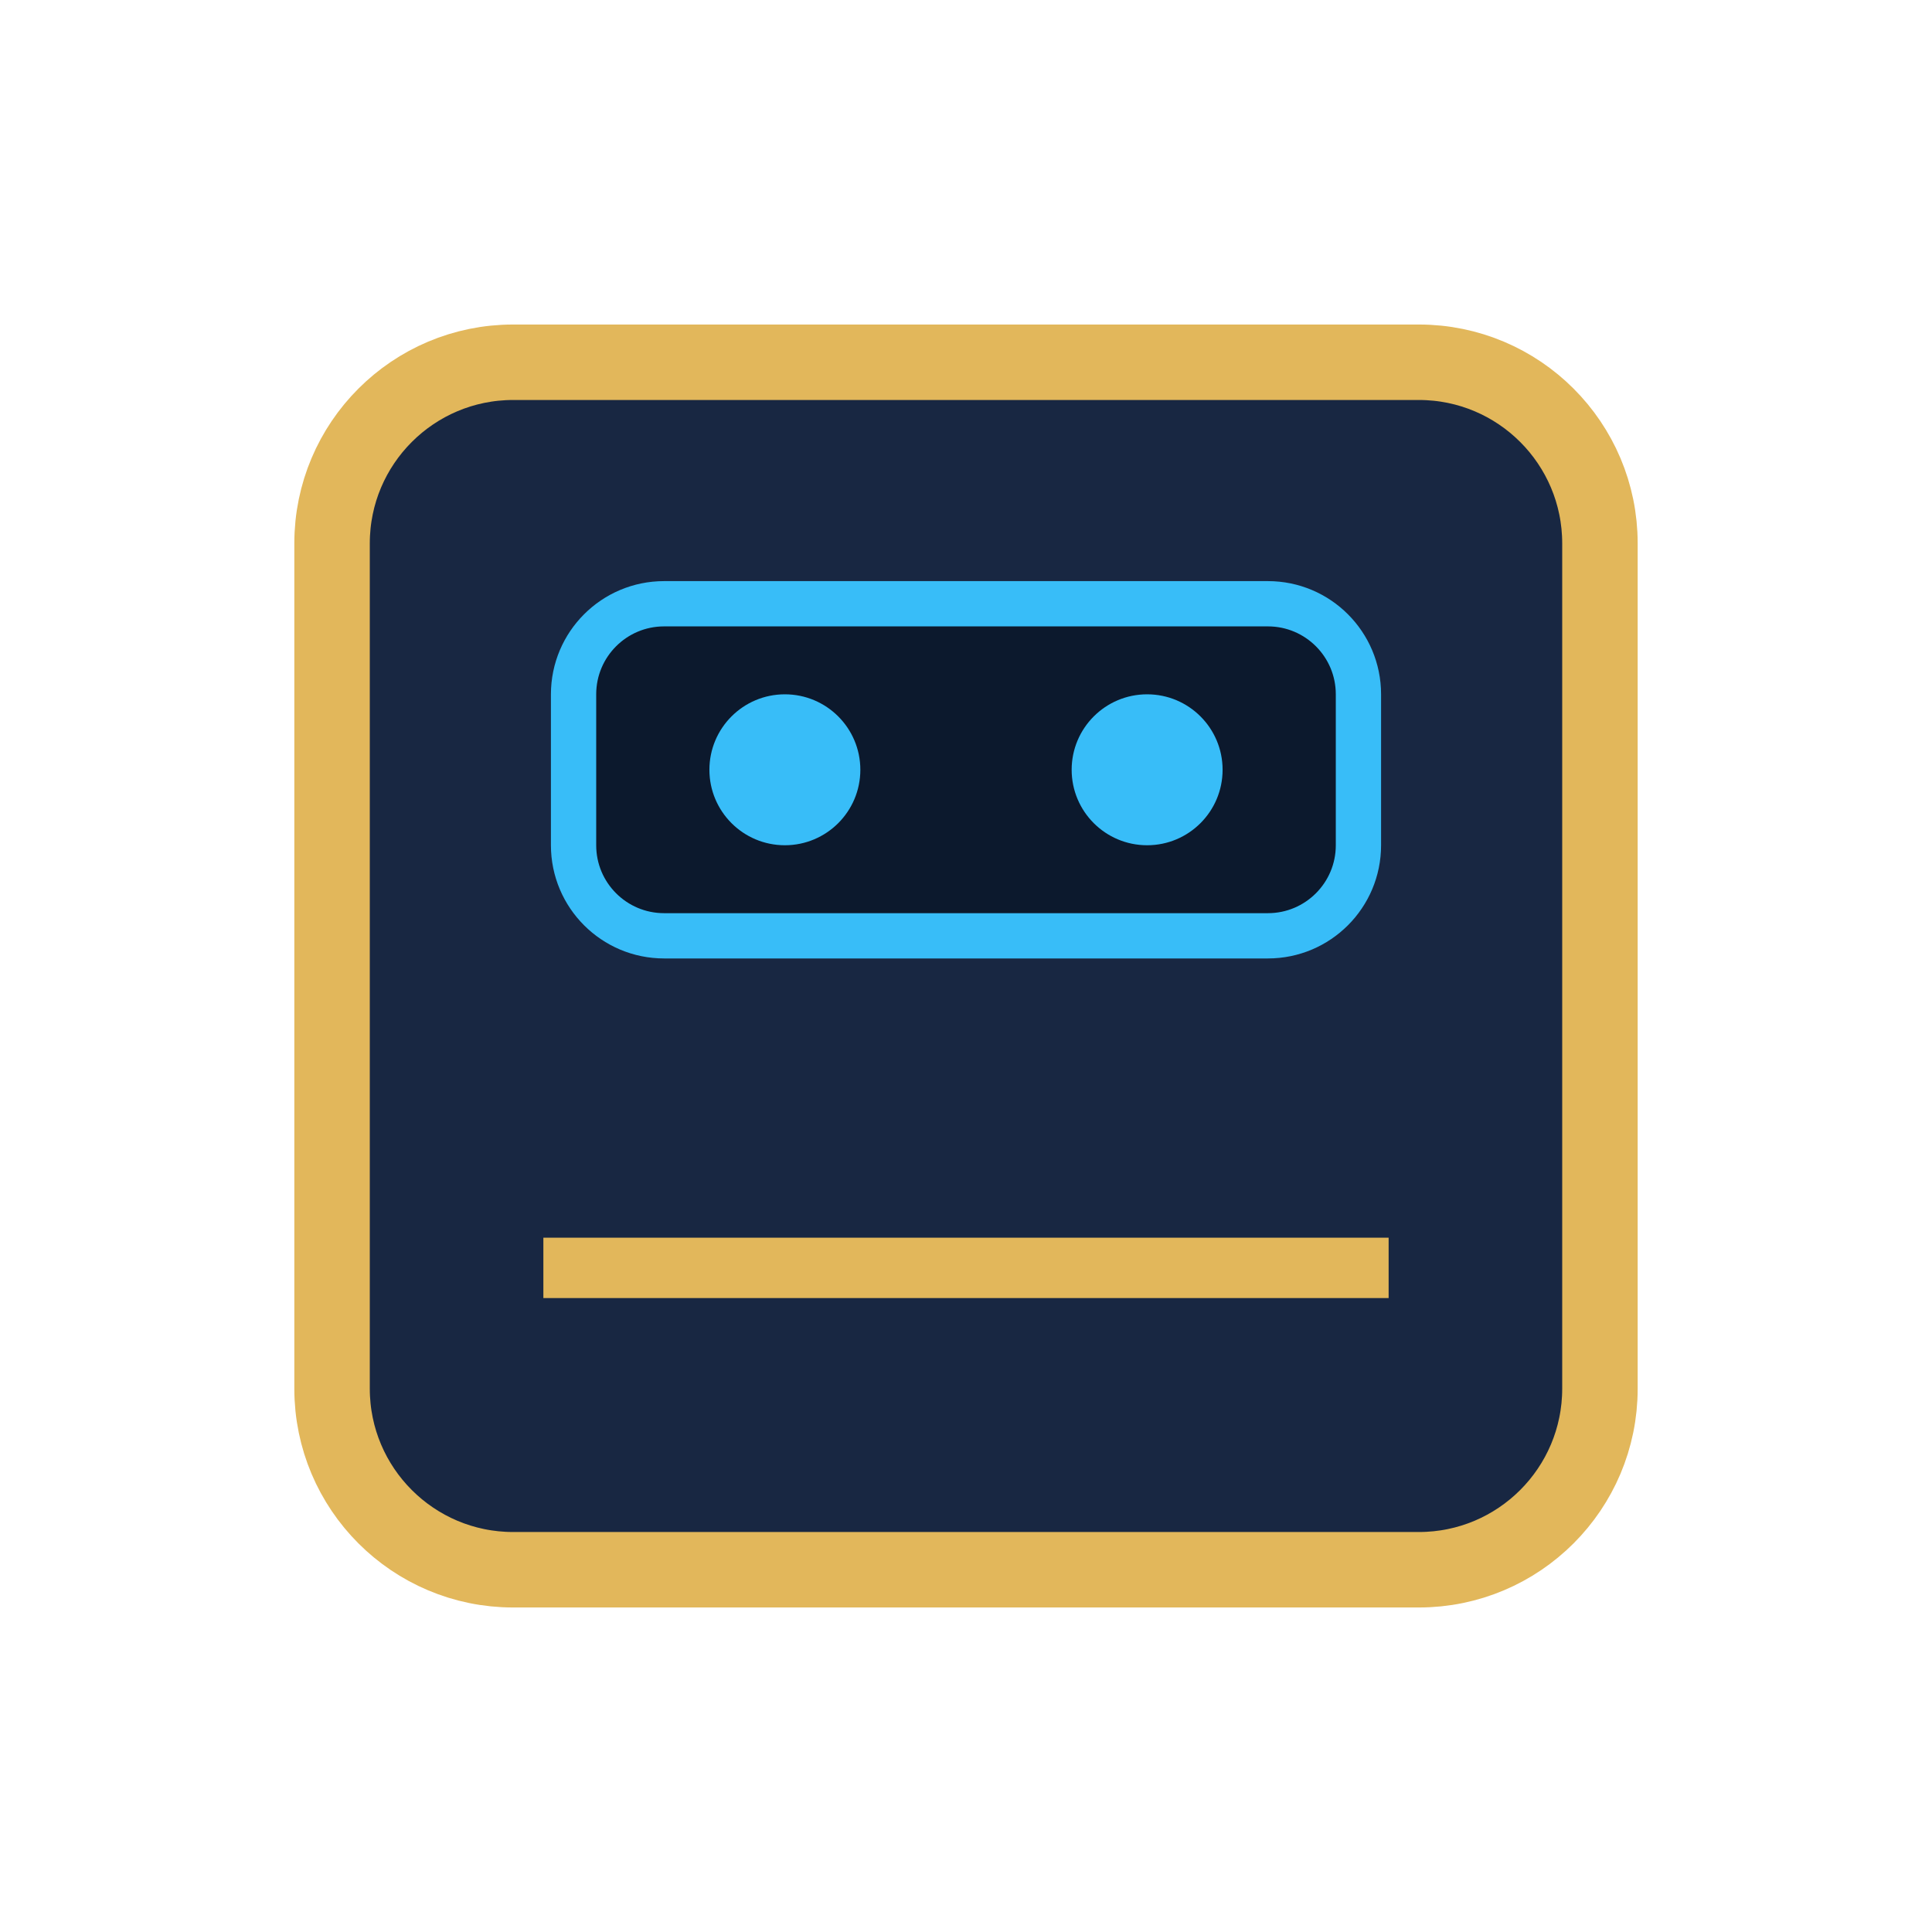
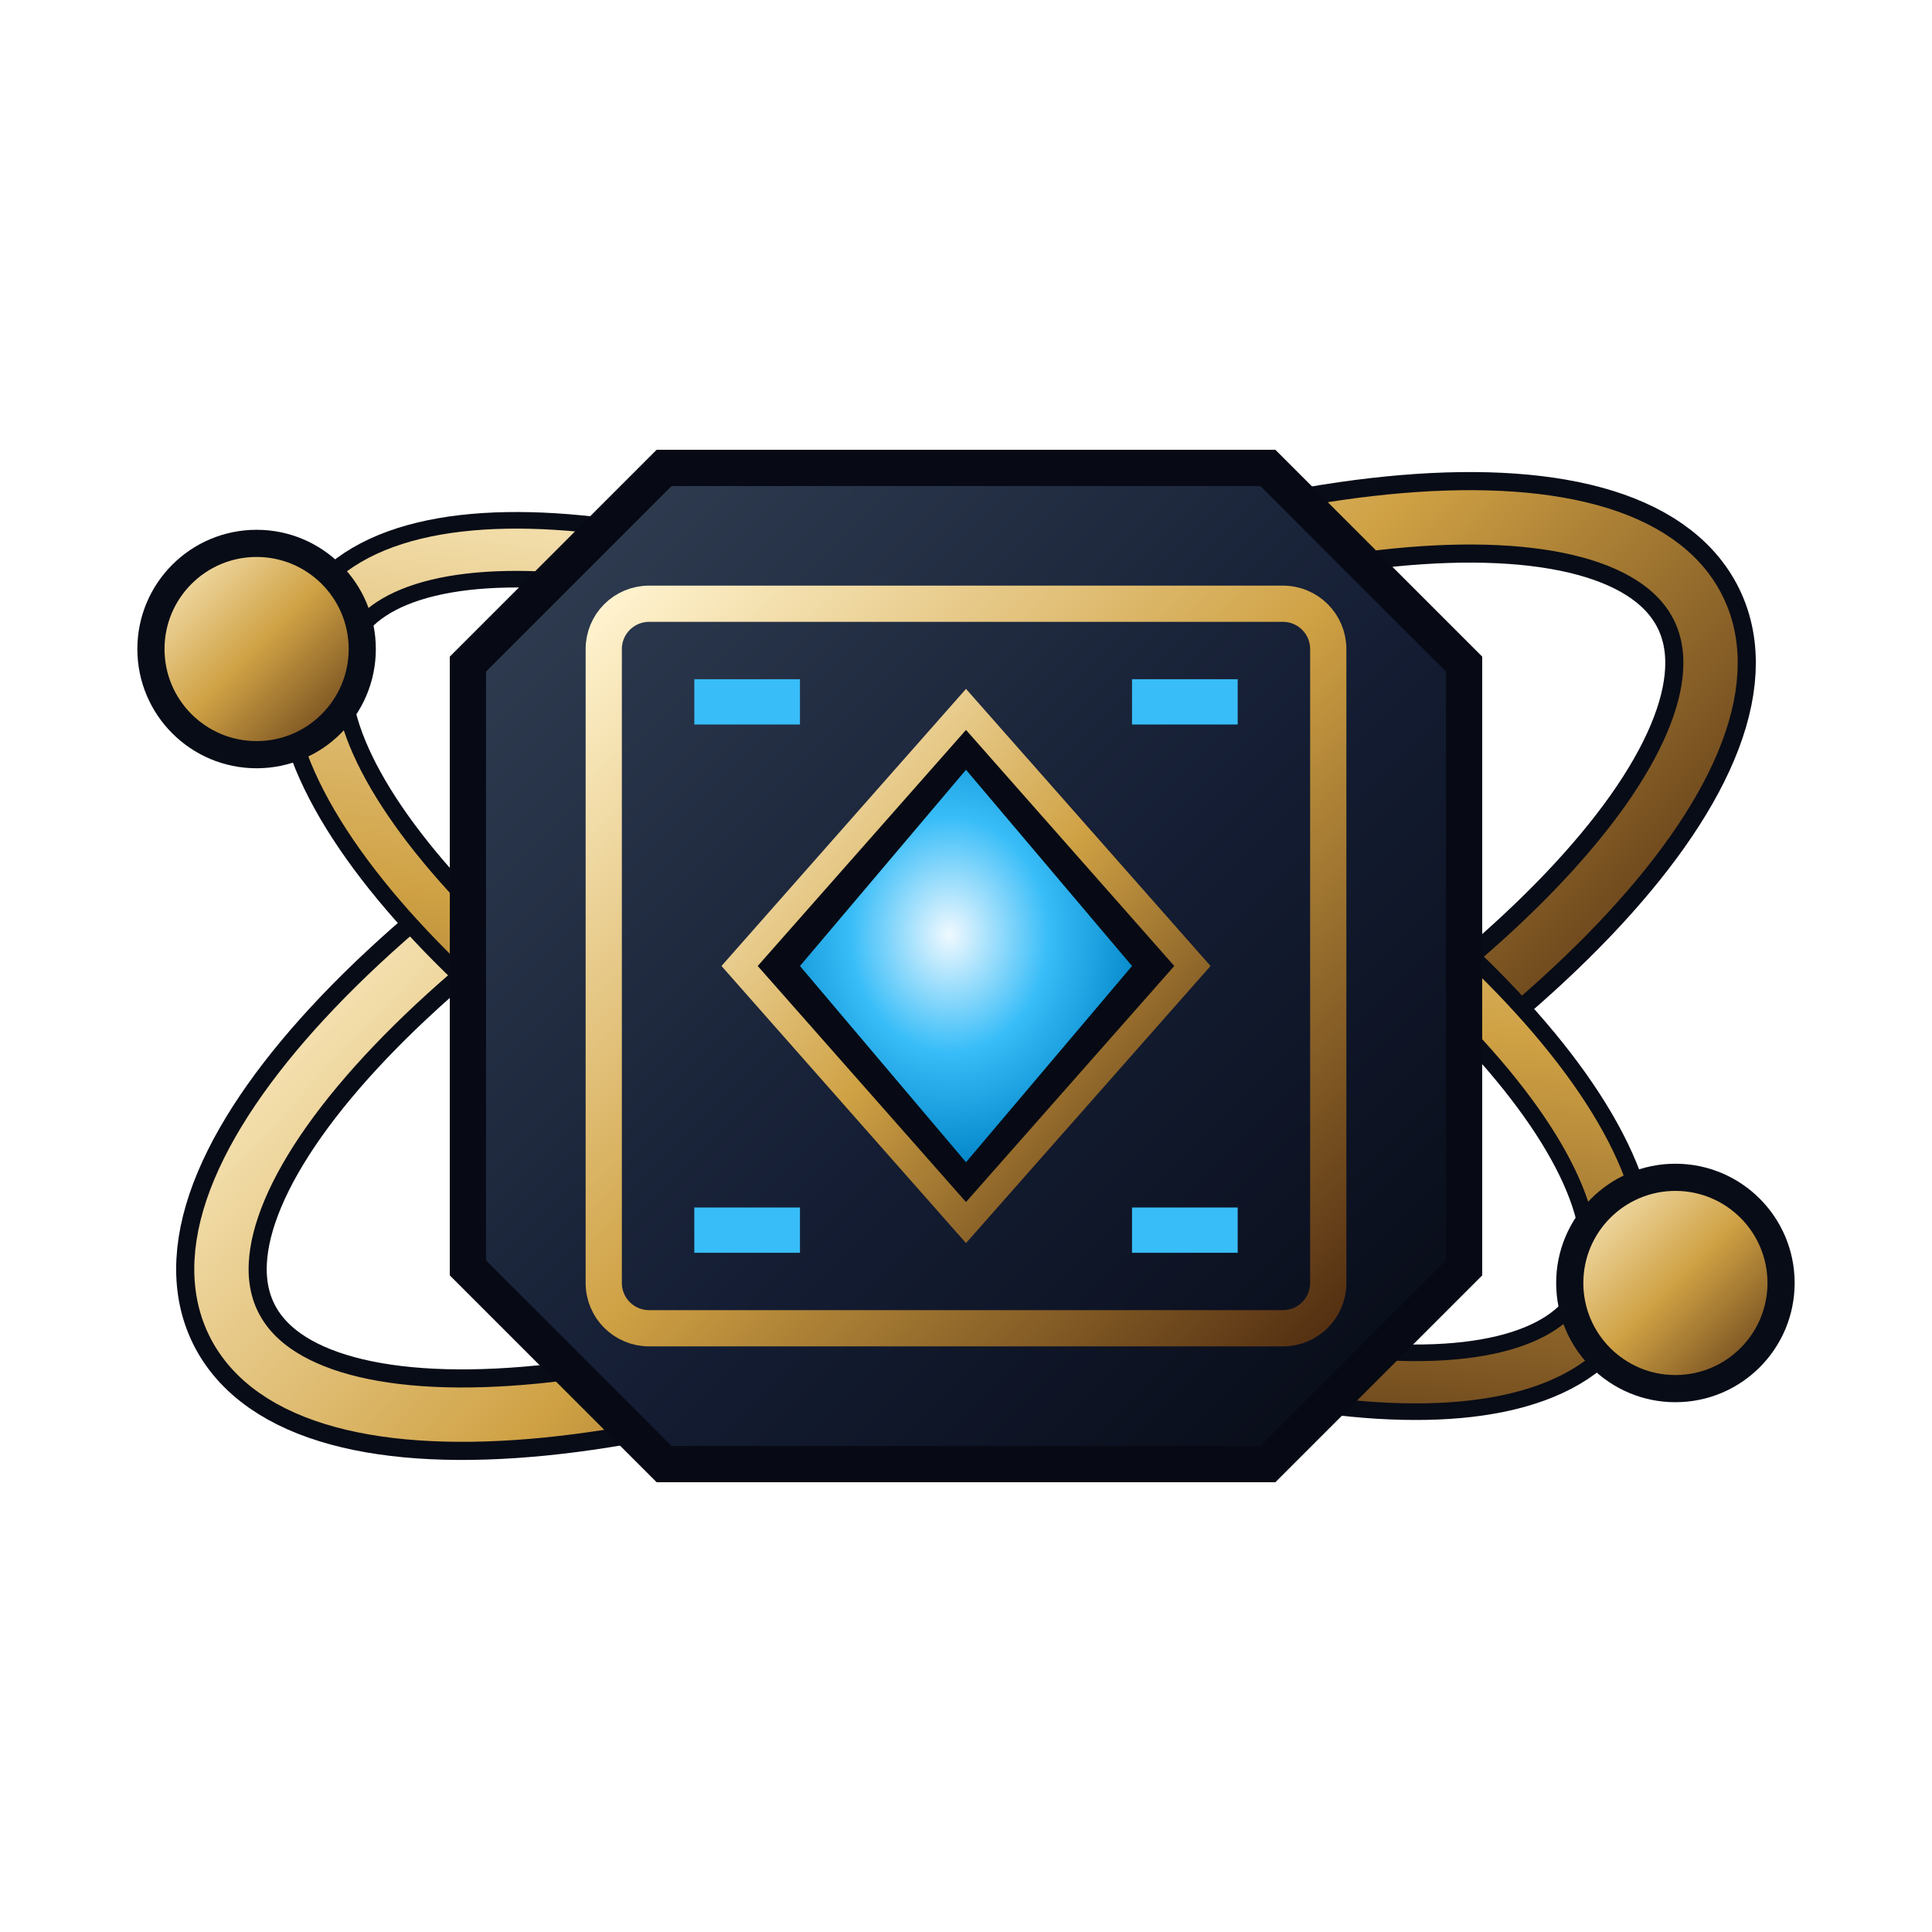
<svg xmlns="http://www.w3.org/2000/svg" viewBox="0 0 128 128" width="128" height="128">
-   <rect x="22" y="24" width="84" height="80" rx="12" fill="#182742" stroke="#e2b75b" stroke-width="5" />
-   <rect x="38" y="40" width="52" height="22" rx="6" fill="#0c192d" stroke="#38bdf8" stroke-width="3" />
-   <circle cx="52" cy="51" r="5" fill="#38bdf8" />
-   <circle cx="76" cy="51" r="5" fill="#38bdf8" />
-   <line x1="36" y1="84" x2="92" y2="84" stroke="#e2b75b" stroke-width="4" />
+   <defs>
+     <linearGradient id="obsM" x1="0" y1="0" x2="1" y2="1">
+       <stop offset="0%" stop-color="#334155" />
+       <stop offset="55%" stop-color="#141d33" />
+       <stop offset="100%" stop-color="#070a14" />
+     </linearGradient>
+     <linearGradient id="gOrr" x1="0" y1="0" x2="1" y2="1">
+       <stop offset="0%" stop-color="#fff3cf" />
+       <stop offset="50%" stop-color="#cfa144" />
+       <stop offset="100%" stop-color="#543012" />
+     </linearGradient>
+     <radialGradient id="cyFurn" cx="45%" cy="42%" r="60%">
+       <stop offset="0%" stop-color="#f0f9ff" />
+       <stop offset="50%" stop-color="#38bdf8" />
+       <stop offset="100%" stop-color="#0284c7" />
+     </radialGradient>
+   </defs>
+   <ellipse cx="64" cy="64" rx="54" ry="20" transform="rotate(-26 64 64)" fill="none" stroke="#080c17" stroke-width="6" />
+   <ellipse cx="64" cy="64" rx="54" ry="20" transform="rotate(-26 64 64)" fill="none" stroke="url(#gOrr)" stroke-width="3.6" />
+   <ellipse cx="64" cy="64" rx="48" ry="18" transform="rotate(28 64 64)" fill="none" stroke="#080c17" stroke-width="5" />
+   <ellipse cx="64" cy="64" rx="48" ry="18" transform="rotate(28 64 64)" fill="none" stroke="url(#gOrr)" stroke-width="2.8" />
+   <polygon points="44,31 84,31 97,44 97,84 84,97 44,97 31,84 31,44" fill="url(#obsM)" stroke="#070a14" stroke-width="2.4" />
+   <rect x="40" y="40" width="48" height="48" rx="3" fill="none" stroke="url(#gOrr)" stroke-width="2.4" />
+   <polygon points="64,47 79,64 64,81 49,64" fill="#070a14" stroke="url(#gOrr)" stroke-width="1.8" />
+   <polygon points="64,51 75,64 64,77 53,64" fill="url(#cyFurn)" />
+   <rect x="46" y="45" width="7" height="3" fill="#38bdf8" />
+   <rect x="75" y="45" width="7" height="3" fill="#38bdf8" />
+   <rect x="46" y="80" width="7" height="3" fill="#38bdf8" />
+   <rect x="75" y="80" width="7" height="3" fill="#38bdf8" />
+   <circle cx="17" cy="43" r="7" fill="url(#gOrr)" stroke="#080c17" stroke-width="1.8" />
+   <circle cx="111" cy="85" r="7" fill="url(#gOrr)" stroke="#080c17" stroke-width="1.8" />
</svg>
